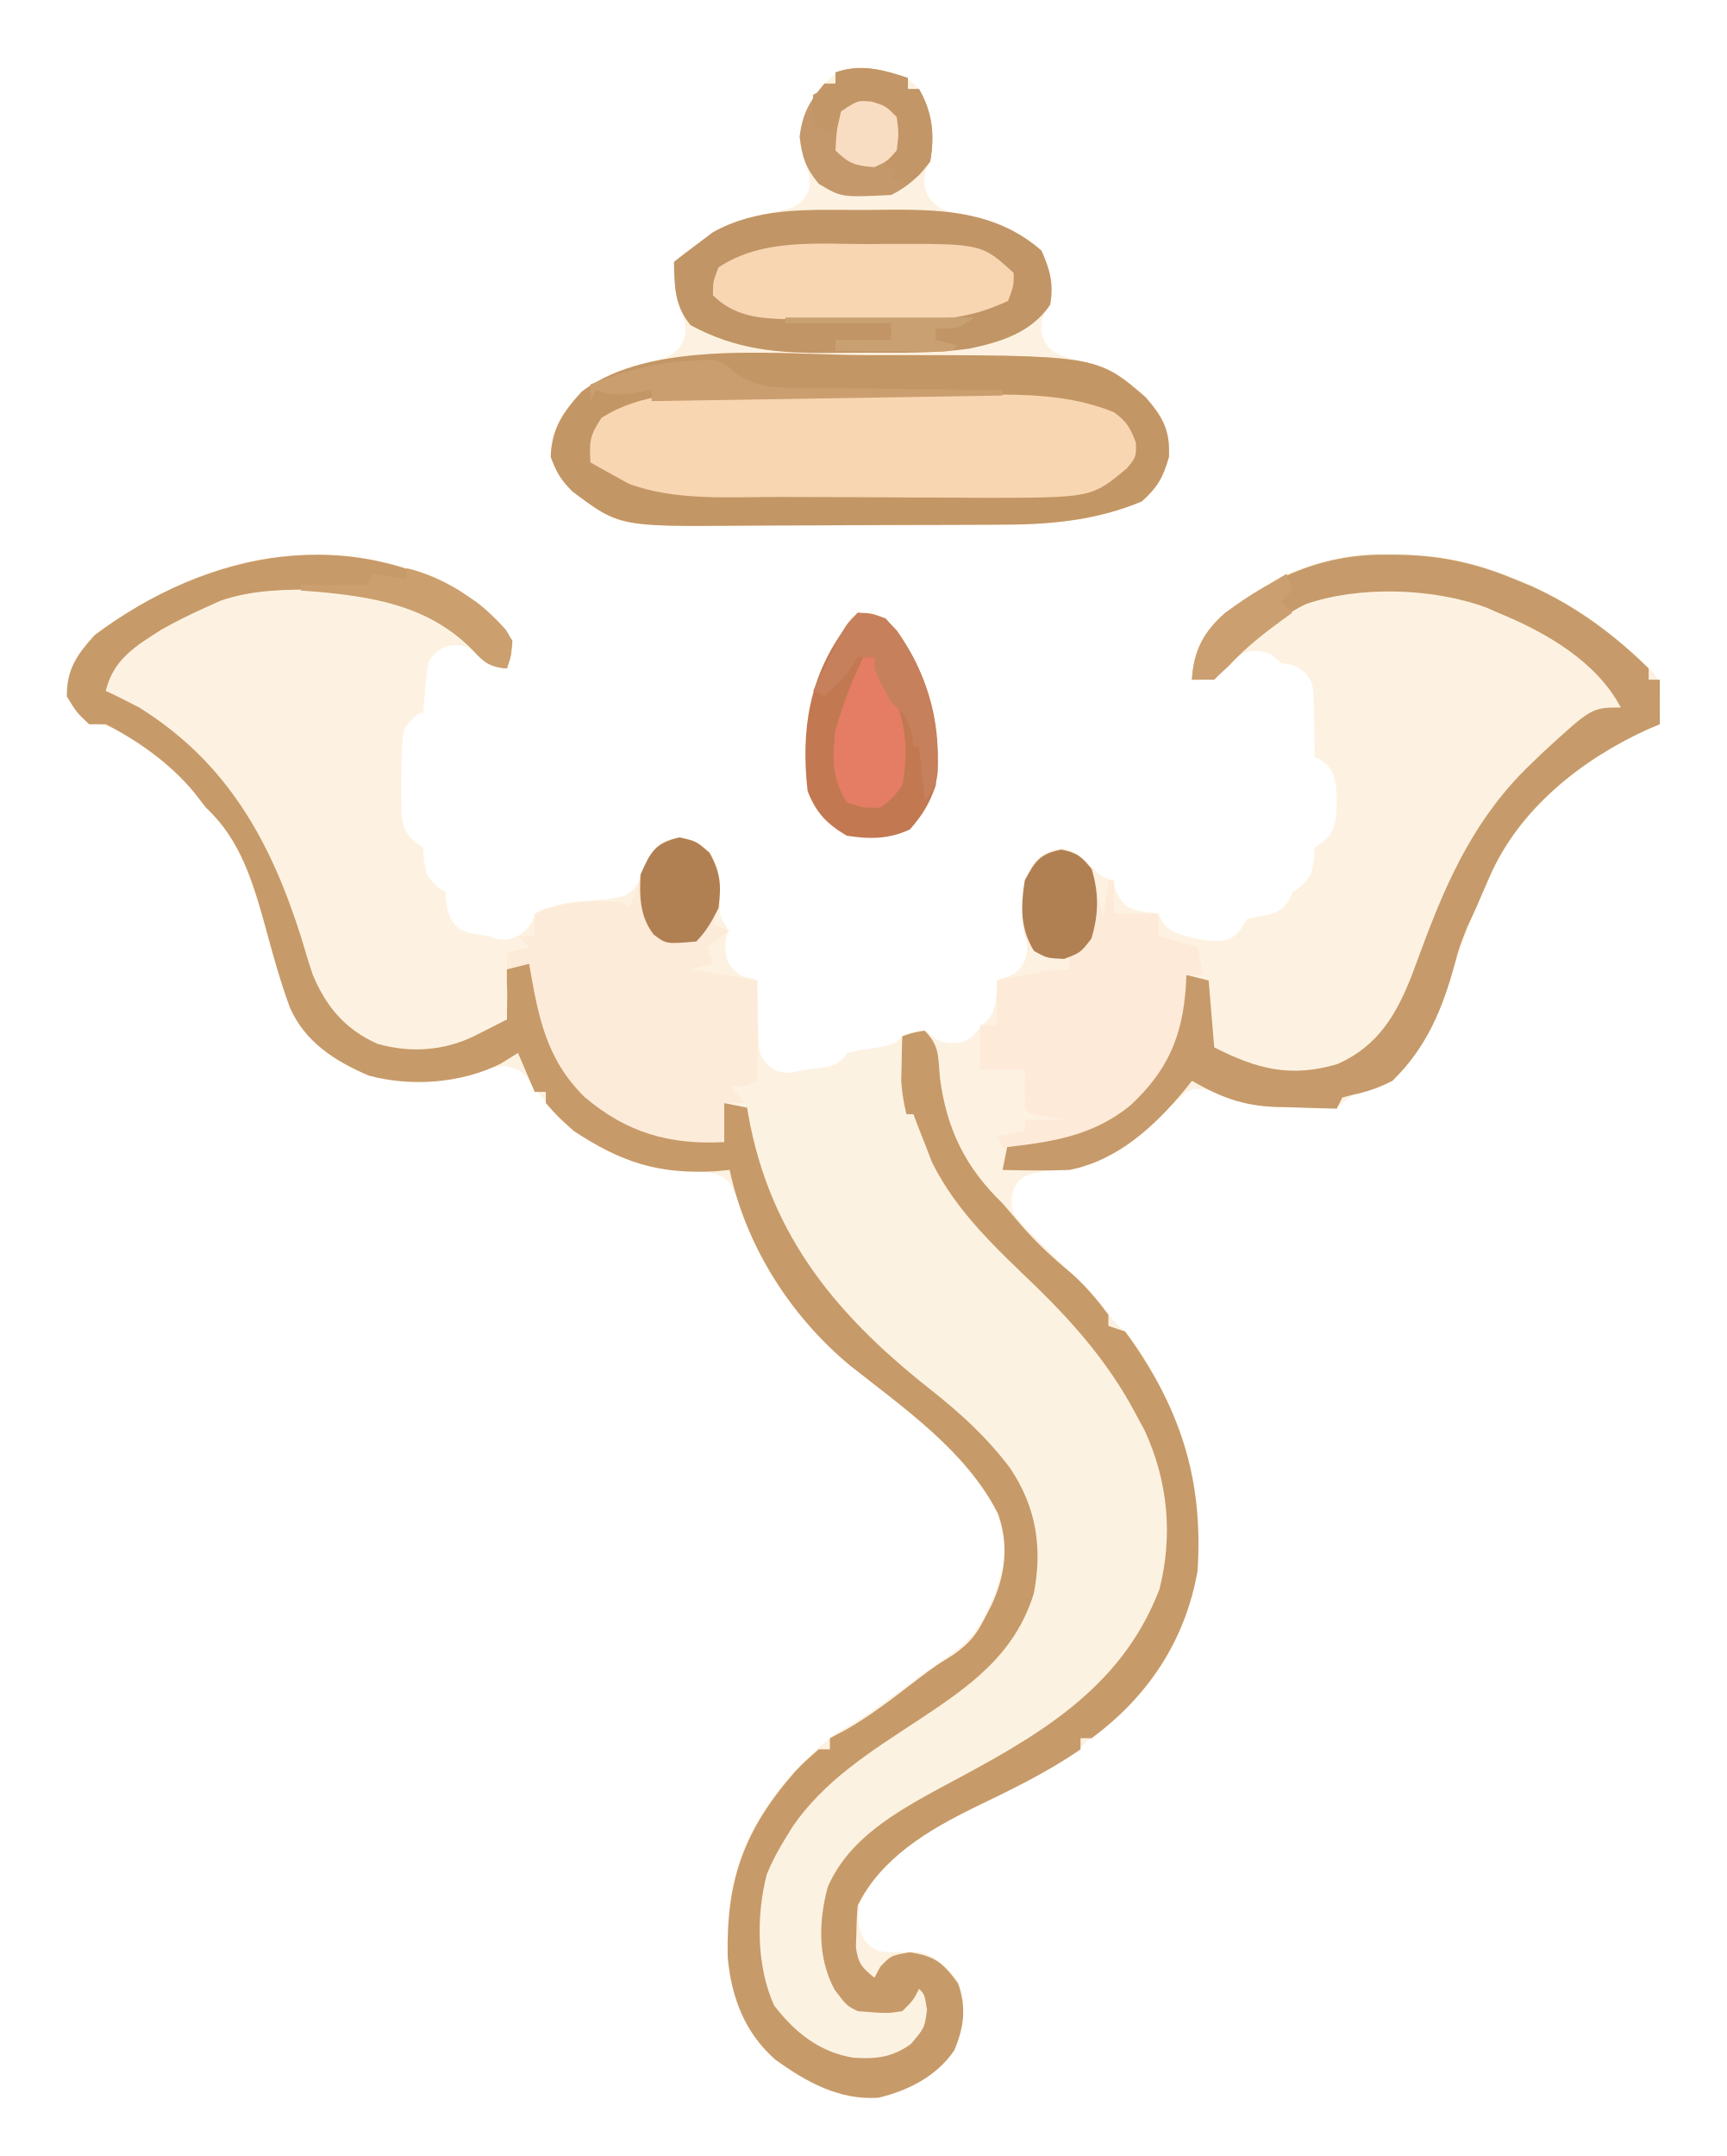
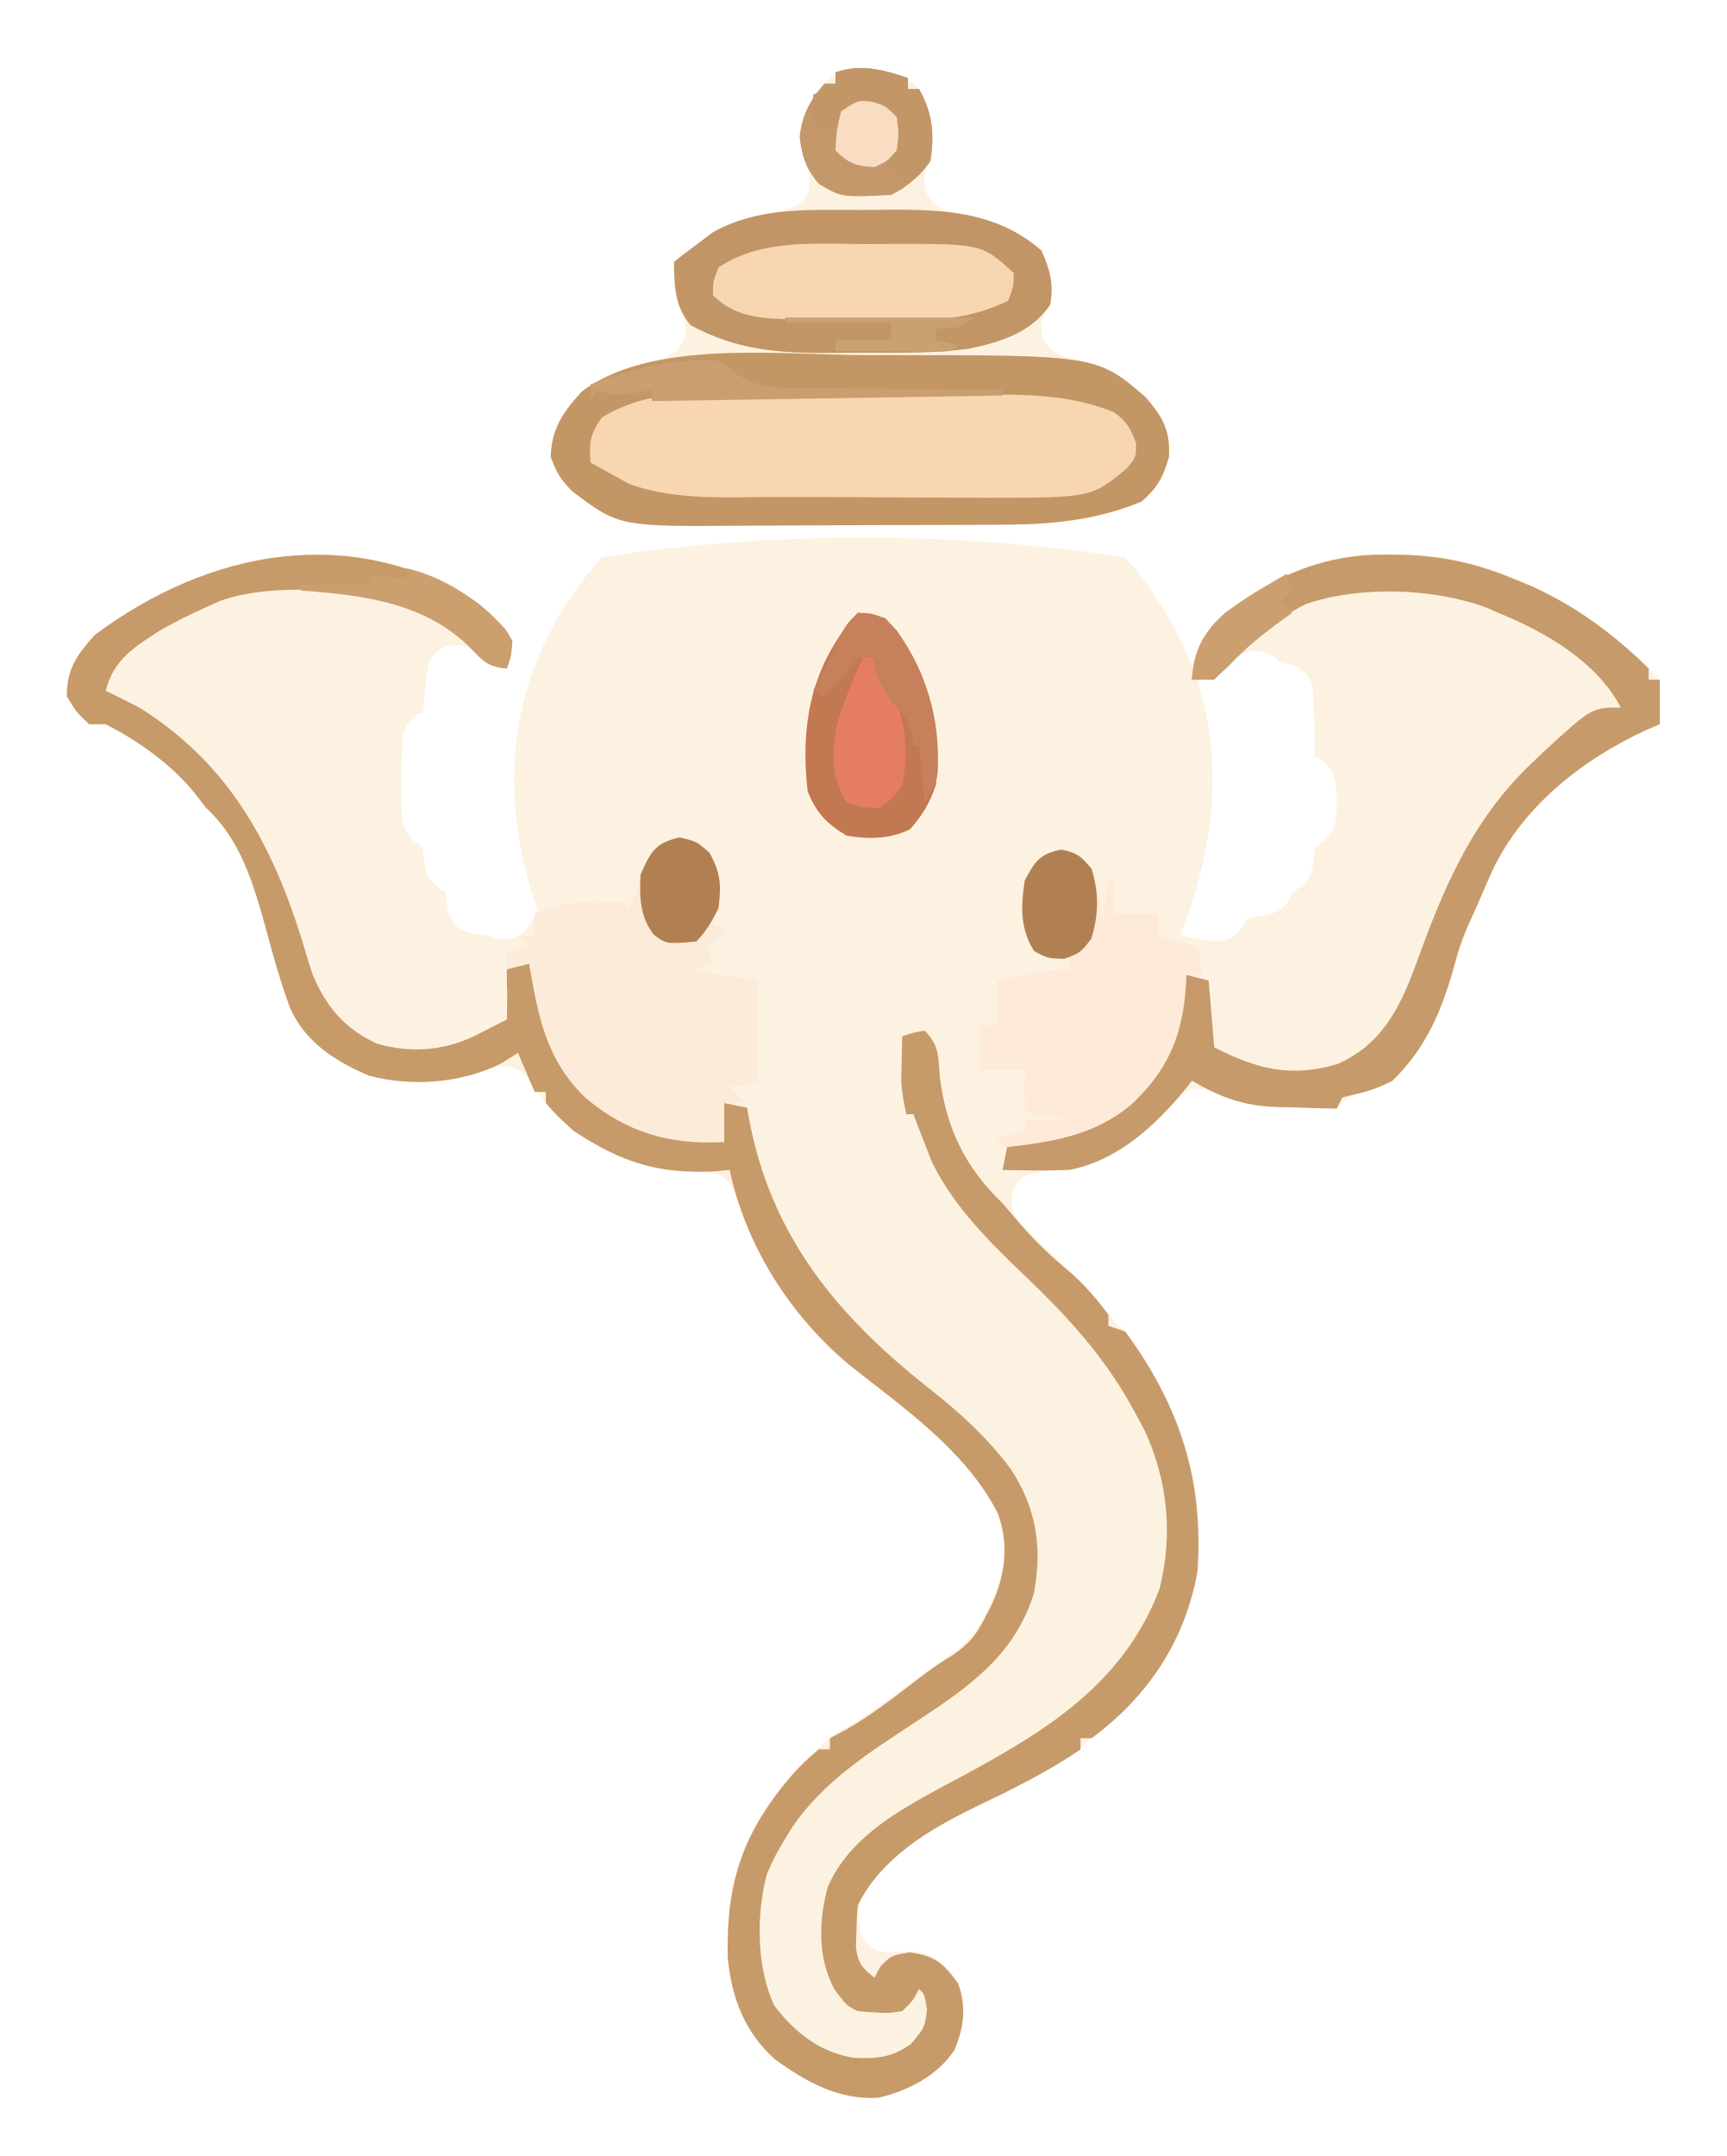
<svg xmlns="http://www.w3.org/2000/svg" viewBox="0 0 310 387" width="310" height="387">
+   <path fill="#FDF2E1" d="M108 100 Q 155 93 202 100 Q 228 130 211 170 Q 192 203 155 208 Q 118 203 99 170 Q 82 130 108 100 Z" />
  <svg width="310" height="387" viewBox="0 0 930 1162" preserveAspectRatio="none">
    <g transform="translate(0,1161) scale(0.1,-0.1)" fill="#fdf2e1" stroke="none">
      <path d="M4561 11239 c-43 -8 -73 -30 -148 -109 -13 -14 -40 -58 -60 -98 -50 -103 -55 -178 -18 -287 31 -93 34 -144 8 -188 -29 -48 -73 -72 -160 -87 -106 -18 -233 -55 -296 -86 -29 -15 -98 -61 -155 -103 -103 -76 -103 -76 -98 -172 3 -74 10 -111 32 -164 15 -39 27 -87 26 -111 -1 -75 -47 -134 -121 -154 -188 -49 -238 -66 -319 -106 -100 -49 -148 -91 -213 -188 -128 -190 -84 -345 142 -495 130 -88 183 -102 410 -110 102 -3 610 -3 1130 0 1082 6 1064 5 1332 91 89 29 103 36 144 82 158 175 127 394 -81 567 -93 78 -189 124 -303 147 -98 20 -145 42 -175 83 -40 53 -40 134 -1 188 39 52 36 160 -6 271 -17 44 -32 63 -74 94 -107 78 -238 131 -387 156 -82 13 -103 22 -138 54 -57 51 -70 132 -32 206 20 39 22 55 18 159 -8 236 -85 325 -308 360 -74 12 -88 12 -149 0z" />
      <path d="M7318 8620 c-154 -18 -317 -66 -443 -132 -117 -61 -275 -170 -329 -229 -75 -80 -125 -193 -126 -281 0 -28 1 -28 63 -28 63 0 63 0 122 61 33 33 73 67 89 76 55 29 149 13 186 -31 7 -9 30 -19 52 -22 50 -9 97 -40 122 -84 19 -31 21 -55 25 -225 3 -190 3 -190 34 -210 65 -43 87 -98 87 -225 0 -127 -22 -182 -87 -225 -27 -18 -31 -27 -36 -82 -4 -34 -13 -76 -21 -92 -14 -25 -61 -73 -83 -83 -4 -1 -17 -21 -28 -43 -28 -55 -71 -80 -157 -93 -40 -6 -74 -15 -75 -19 -9 -26 -46 -74 -67 -88 -49 -32 -93 -35 -203 -13 -117 24 -158 46 -187 100 -18 33 -24 36 -78 42 -63 6 -103 23 -129 52 -24 27 -49 80 -49 102 0 14 -9 21 -32 26 -21 4 -51 26 -85 61 -87 90 -137 113 -207 94 -64 -17 -105 -55 -139 -127 -29 -62 -31 -73 -31 -186 0 -80 5 -129 13 -145 8 -13 13 -46 13 -72 0 -79 -50 -143 -123 -158 -34 -7 -34 -7 -41 -83 -8 -85 -22 -120 -64 -160 -16 -14 -37 -38 -47 -52 -25 -37 -73 -58 -127 -58 -52 0 -81 12 -122 50 -27 24 -30 25 -82 13 -29 -6 -62 -21 -72 -32 -32 -35 -66 -47 -178 -63 -94 -13 -110 -18 -127 -41 -31 -38 -70 -55 -157 -64 -42 -5 -93 -13 -112 -18 -68 -18 -137 13 -175 78 -18 30 -20 56 -23 227 -4 192 -4 192 -30 198 -15 3 -35 8 -44 10 -28 8 -67 44 -85 77 -18 35 -21 124 -6 152 8 14 5 26 -13 53 -13 19 -24 44 -25 56 0 12 -1 68 -3 126 -3 136 -29 200 -100 247 -80 54 -158 52 -232 -3 -31 -23 -89 -125 -98 -175 -7 -34 -41 -76 -78 -95 -18 -9 -78 -19 -156 -25 -144 -10 -160 -13 -255 -40 -61 -18 -69 -23 -83 -57 -38 -93 -133 -138 -222 -104 -15 6 -53 13 -84 17 -102 11 -153 65 -164 173 -4 34 -10 62 -15 62 -15 0 -70 53 -85 81 -8 16 -17 58 -21 92 -5 55 -9 64 -36 82 -46 29 -75 79 -82 139 -4 29 -5 142 -3 252 3 164 6 205 20 230 17 31 66 78 88 86 7 2 15 53 20 125 5 71 14 132 23 149 29 56 78 86 142 86 51 0 76 -12 132 -63 42 -38 110 -66 136 -56 15 6 37 78 37 125 0 84 -228 281 -420 363 -89 38 -304 93 -427 109 -133 18 -419 8 -546 -20 -156 -33 -330 -95 -483 -170 -154 -76 -353 -203 -397 -253 -77 -88 -127 -196 -127 -275 0 -39 41 -110 87 -153 20 -19 44 -28 83 -33 123 -16 378 -197 515 -367 33 -41 84 -102 115 -135 115 -128 174 -261 275 -614 93 -326 127 -422 171 -489 102 -154 301 -277 492 -306 162 -25 304 -15 454 31 135 41 151 44 192 34 51 -11 86 -38 113 -85 33 -60 209 -242 272 -282 95 -61 271 -140 363 -163 49 -12 148 -25 223 -30 193 -12 214 -27 274 -202 91 -260 233 -489 435 -697 57 -58 189 -173 301 -261 301 -238 431 -360 545 -515 166 -225 181 -422 50 -691 -59 -122 -114 -185 -223 -257 -46 -30 -139 -97 -208 -149 -143 -109 -284 -205 -349 -238 -54 -27 -192 -149 -279 -246 -122 -136 -224 -305 -274 -454 -51 -148 -62 -230 -62 -435 1 -178 3 -195 29 -280 15 -49 43 -120 63 -157 107 -204 387 -384 629 -405 58 -5 86 -1 145 17 148 44 289 141 344 234 54 92 69 259 31 349 -23 56 -100 132 -159 157 -38 17 -68 22 -112 21 -121 -5 -156 -2 -188 16 -65 38 -96 122 -81 219 15 103 169 277 348 395 50 33 208 119 351 191 306 155 453 240 515 299 25 24 72 64 104 89 81 62 221 212 282 300 93 136 166 297 207 459 18 73 21 113 20 261 -2 215 -24 357 -88 548 -72 216 -253 538 -328 587 -18 11 -49 47 -71 80 -37 57 -85 107 -365 379 -67 65 -129 132 -137 148 -19 36 -20 107 -4 140 37 70 72 86 228 102 223 24 358 94 567 297 66 64 131 122 143 128 38 20 102 15 162 -13 117 -53 262 -75 509 -76 134 0 134 0 172 34 21 19 57 40 81 46 108 27 179 63 225 114 116 129 196 280 263 497 73 238 204 555 285 690 95 159 240 314 410 441 103 77 272 175 369 216 66 27 66 27 66 145 0 118 0 118 -42 169 -63 73 -237 219 -363 303 -231 154 -508 267 -755 309 -117 19 -359 28 -462 16z" />
      <path d="M4593 8288 c-34 -39 -99 -140 -137 -216 -91 -180 -119 -318 -114 -557 3 -167 4 -171 33 -224 37 -67 112 -143 169 -171 53 -25 204 -28 287 -5 68 20 125 79 177 185 37 75 37 75 36 250 -1 156 -4 186 -27 275 -33 123 -128 319 -192 395 -52 61 -105 89 -171 89 -30 1 -46 -5 -61 -21z" />
    </g>
  </svg>
  <path d="M0 0 C0.827 0.008 1.654 0.015 2.506 0.023 C9.754 0.216 16.047 1.623 22.75 4.438 C23.753 4.85 24.756 5.263 25.789 5.688 C33.756 9.311 40.526 14.301 46.75 20.438 C46.75 21.097 46.75 21.757 46.75 22.438 C47.41 22.438 48.07 22.438 48.75 22.438 C48.75 25.078 48.75 27.718 48.75 30.438 C48.023 30.743 47.296 31.049 46.547 31.363 C34.707 36.752 23.48 45.62 18.188 57.812 C17.765 58.782 17.342 59.751 16.906 60.75 C16.525 61.637 16.143 62.524 15.75 63.438 C15.234 64.551 14.719 65.665 14.188 66.812 C12.75 70.438 12.75 70.438 11.961 73.367 C9.753 81.527 6.892 88.435 0.75 94.438 C-1.681 95.687 -3.796 96.419 -6.465 96.973 C-6.759 97.049 -6.759 97.049 -8.25 97.438 C-8.58 98.097 -8.91 98.757 -9.25 99.438 C-12.085 99.377 -14.916 99.29 -17.75 99.188 C-18.541 99.173 -19.333 99.159 -20.148 99.145 C-26.127 98.9 -30.059 97.414 -35.25 94.438 C-35.651 94.945 -36.052 95.453 -36.465 95.977 C-41.92 102.582 -48.59 108.739 -57.25 110.438 C-61.256 110.582 -65.243 110.554 -69.25 110.438 C-69.415 109.447 -69.415 109.447 -70.25 104.438 C-69.425 104.273 -69.425 104.273 -65.25 103.438 C-65.25 102.778 -65.25 102.118 -65.25 101.438 C-62.61 101.438 -59.97 101.438 -57.25 101.438 C-58.384 101.293 -59.519 101.149 -60.688 101 C-64.25 100.438 -64.25 100.438 -65.25 99.438 C-65.291 97.105 -65.292 94.77 -65.25 92.438 C-67.89 92.438 -70.53 92.438 -73.25 92.438 C-73.25 89.798 -73.25 87.157 -73.25 84.438 C-72.26 84.438 -71.27 84.438 -70.25 84.438 C-70.25 81.798 -70.25 79.157 -70.25 76.438 C-68.604 76.103 -66.959 75.77 -65.312 75.438 C-64.396 75.252 -63.479 75.066 -62.535 74.875 C-60.521 74.489 -59.273 74.438 -57.25 74.438 C-57.25 73.778 -57.25 73.118 -57.25 72.438 C-58.199 72.334 -59.148 72.231 -60.125 72.125 C-63.25 71.438 -63.25 71.438 -65.25 68.438 C-65.953 63.613 -65.894 59.631 -63.562 55.312 C-61.25 53.438 -61.25 53.438 -58.688 52.938 C-55.796 53.531 -55.08 54.17 -53.25 56.438 C-52.52 58.699 -52.52 58.699 -52.062 61.125 C-51.904 61.933 -51.745 62.741 -51.582 63.574 C-51.472 64.189 -51.363 64.804 -51.25 65.438 C-50.92 63.127 -50.59 60.817 -50.25 58.438 C-49.92 58.438 -49.59 58.438 -49.25 58.438 C-49.25 60.417 -49.25 62.398 -49.25 64.438 C-46.61 64.438 -43.97 64.438 -41.25 64.438 C-41.25 65.757 -41.25 67.077 -41.25 68.438 C-40.948 68.462 -40.948 68.462 -39.422 68.586 C-38.623 68.661 -37.823 68.735 -37 68.812 C-36.211 68.882 -35.422 68.952 -34.609 69.023 C-32.164 69.453 -30.402 70.224 -28.25 71.438 C-28.58 72.097 -28.91 72.757 -29.25 73.438 C-29.004 75.322 -28.681 77.198 -28.312 79.062 C-28.118 80.065 -27.923 81.068 -27.723 82.102 C-27.567 82.872 -27.411 83.643 -27.25 84.438 C-27.273 83.317 -27.296 82.197 -27.32 81.043 C-27.339 79.57 -27.357 78.098 -27.375 76.625 C-27.392 75.887 -27.409 75.149 -27.426 74.389 C-27.461 70.525 -27.444 68.728 -25.25 65.438 C-23.305 65.145 -23.305 65.145 -21.125 65.25 C-19.846 65.312 -18.567 65.374 -17.25 65.438 C-17.25 63.787 -17.25 62.137 -17.25 60.438 C-15.93 60.438 -14.61 60.438 -13.25 60.438 C-13.25 57.798 -13.25 55.157 -13.25 52.438 C-11.93 52.438 -10.61 52.438 -9.25 52.438 C-9.25 47.157 -9.25 41.877 -9.25 36.438 C-10.57 36.438 -11.89 36.438 -13.25 36.438 C-13.25 31.157 -13.25 25.877 -13.25 20.438 C-15.23 20.108 -17.21 19.778 -19.25 19.438 C-21.125 17.875 -21.125 17.875 -22.25 16.438 C-20.93 16.438 -19.61 16.438 -18.25 16.438 C-17.92 14.457 -17.59 12.477 -17.25 10.438 C-21.288 13.327 -25.113 16.165 -28.5 19.812 C-31.25 22.438 -31.25 22.438 -35.25 22.438 C-34.872 17.142 -33.158 13.915 -29.25 10.438 C-20.087 3.631 -11.459 -0.149 0 0 Z " fill="#FDF2E1" transform="translate(249.25,99.5625)" />
  <path d="M0 0 C2.656 2.079 4.551 4.126 6.445 6.914 C6.195 9.727 6.195 9.727 5.445 11.914 C2.469 11.583 1.501 10.975 -0.555 8.727 C-5.521 3.387 -14.234 -0.695 -21.534 -1.231 C-23.791 -1.256 -26.048 -1.272 -28.305 -1.273 C-29.078 -1.286 -29.852 -1.298 -30.648 -1.311 C-42.825 -1.341 -54.111 3.27 -63.555 10.914 C-65.617 13.789 -65.617 13.789 -66.555 15.914 C-66.116 16.042 -66.116 16.042 -63.895 16.688 C-49.544 21.958 -40.584 35.177 -34.367 48.449 C-32.431 53.101 -30.972 57.831 -29.555 62.664 C-27.612 69.023 -25.866 73.82 -19.93 77.289 C-14.348 79.754 -8.757 80.045 -2.988 78.008 C-1.43 77.307 0.113 76.571 1.633 75.789 C3.445 74.914 3.445 74.914 5.445 74.914 C5.445 71.944 5.445 68.974 5.445 65.914 C6.765 65.254 8.085 64.594 9.445 63.914 C9.713 64.863 9.982 65.812 10.258 66.789 C10.443 67.426 10.629 68.063 10.82 68.719 C11.259 70.26 11.674 71.807 12.07 73.359 C14.221 81.353 17.41 87.213 24.43 91.852 C30.664 95.138 37.502 96.271 44.445 96.914 C44.445 94.604 44.445 92.294 44.445 89.914 C46.095 90.244 47.745 90.574 49.445 90.914 C49.561 91.434 49.561 91.434 50.145 94.062 C55.581 117.688 69.886 132.488 89.012 146.84 C91.675 149.11 93.582 151.457 95.633 154.289 C96.307 155.204 96.981 156.12 97.676 157.062 C101.447 163.14 102.252 168.914 101.445 175.914 C98.578 187.765 90.466 194.637 80.539 200.941 C75.674 204.043 71.055 207.449 66.445 210.914 C65.775 211.392 65.105 211.871 64.414 212.363 C58.361 216.996 54.831 223.758 52.445 230.914 C51.394 246.83 51.394 246.83 55.445 252.914 C58.959 256.694 62.242 259.548 67.531 260.152 C71.528 260.282 73.911 260.198 77.508 258.289 C79.445 255.914 79.445 255.914 79.758 252.664 C79.706 252.21 79.706 252.21 79.445 249.914 C79.115 250.574 78.785 251.234 78.445 251.914 C76.445 253.914 76.445 253.914 72.57 254.477 C69.136 254.306 68.443 253.912 65.57 251.664 C60.88 245.595 60.696 240.464 61.445 232.914 C63.531 224.739 70.639 219.265 77.532 215.007 C80.938 213.116 84.367 211.281 87.82 209.477 C100.024 203.096 111.807 196.445 118.445 183.914 C118.857 183.168 119.268 182.421 119.691 181.652 C123.911 172.819 123.964 162.457 120.883 153.227 C120.115 151.436 119.301 149.664 118.445 147.914 C118.226 147.449 118.226 147.449 117.113 145.098 C111.518 134.459 102.849 125.918 94.117 117.785 C85.209 109.429 77.08 98.637 76.25 85.922 C76.273 84.971 76.296 84.019 76.32 83.039 C76.338 82.072 76.356 81.105 76.375 80.109 C76.398 79.385 76.421 78.66 76.445 77.914 C78.32 77.289 78.32 77.289 80.445 76.914 C83.173 79.642 82.845 81.542 83.195 85.352 C84.389 94.566 87.766 101.481 94.445 107.914 C95.56 109.197 96.664 110.489 97.758 111.789 C100.557 115.025 103.51 117.75 106.801 120.469 C109.372 122.729 111.391 125.176 113.445 127.914 C113.445 128.574 113.445 129.234 113.445 129.914 C114.435 130.244 115.425 130.574 116.445 130.914 C126.225 144.228 130.564 157.383 129.445 173.914 C127.247 186.406 120.594 196.404 110.445 203.914 C109.785 203.914 109.125 203.914 108.445 203.914 C108.445 204.574 108.445 205.234 108.445 205.914 C102.453 210.073 95.814 213.254 89.258 216.414 C81.016 220.476 72.7 225.404 68.445 233.914 C68.299 235.555 68.224 237.204 68.195 238.852 C68.17 239.727 68.144 240.602 68.117 241.504 C68.502 244.333 69.252 245.165 71.445 246.914 C71.796 246.254 72.147 245.594 72.508 244.914 C74.445 242.914 74.445 242.914 77.82 242.352 C82.373 243.058 83.73 244.24 86.445 247.914 C87.983 252.24 87.528 255.789 85.777 259.945 C82.642 264.58 77.499 267.195 72.141 268.457 C65.097 268.921 59.193 265.618 53.621 261.598 C48.13 256.743 45.786 250.467 45.098 243.285 C44.776 229.446 48.051 220.351 57.164 209.953 C58.758 208.289 58.758 208.289 61.445 205.914 C62.105 205.914 62.765 205.914 63.445 205.914 C63.445 205.254 63.445 204.594 63.445 203.914 C64.353 203.44 65.26 202.965 66.195 202.477 C70.932 199.785 75.166 196.444 79.48 193.133 C82.445 190.914 82.445 190.914 85.641 188.918 C88.505 186.871 89.69 185.451 91.258 182.352 C91.656 181.587 92.054 180.823 92.465 180.035 C94.948 174.663 95.637 169.298 93.645 163.641 C87.87 152.33 76.793 144.732 67.062 137.027 C56.313 128.095 48.374 115.58 45.445 101.914 C44.597 101.995 43.749 102.076 42.875 102.16 C32.639 102.711 26.003 100.564 17.445 94.914 C14.543 92.301 14.543 92.301 12.445 89.914 C12.445 89.254 12.445 88.594 12.445 87.914 C11.785 87.914 11.125 87.914 10.445 87.914 C9.455 85.604 8.465 83.294 7.445 80.914 C6.414 81.553 5.383 82.193 4.32 82.852 C-2.763 86.374 -11.731 87.04 -19.367 84.977 C-25.398 82.387 -30.729 79.019 -33.482 72.829 C-35.239 68.062 -36.592 63.2 -37.897 58.294 C-40.069 50.43 -42.375 42.6 -48.555 36.914 C-49.277 35.986 -49.998 35.058 -50.742 34.102 C-54.926 29.02 -60.722 24.914 -66.555 21.914 C-67.545 21.914 -68.535 21.914 -69.555 21.914 C-71.805 19.789 -71.805 19.789 -73.555 16.914 C-73.555 11.954 -71.782 9.525 -68.555 5.914 C-47.978 -9.455 -22.351 -14.271 0 0 Z " fill="#C79A69" transform="translate(85.55469,108.0859)" />
  <path d="M0 0 C1.149 3.939 1.526 7.936 2 12 C2.66 12 3.32 12 4 12 C4.146 12.387 4.146 12.387 4.883 14.344 C5.293 15.385 5.703 16.427 6.125 17.5 C6.322 18.01 6.322 18.01 7.32 20.594 C11.798 29.674 19.089 36.251 26.279 43.201 C33.212 49.993 39.255 57.023 43.812 65.625 C44.094 66.147 44.094 66.147 45.52 68.789 C49.684 77.821 50.632 87.61 48.16 97.289 C41.124 115.626 25.552 124.01 9.053 132.799 C1.007 137.179 -7.552 141.923 -11.375 150.695 C-13.041 156.837 -13.232 163.51 -10.125 169.188 C-8 172 -8 172 -6 173 C-0.681 173.422 -0.681 173.422 2 173 C4 171 4 171 5 169 C6 170 6 170 6.438 172.75 C6 176 6 176 3.562 178.875 C0.197 181.341 -2.735 181.612 -6.832 181.352 C-12.885 180.37 -17.352 176.758 -21 172 C-24.209 164.999 -24.244 155.749 -22.312 148.375 C-21.367 146.105 -20.297 144.088 -19 142 C-18.588 141.326 -18.175 140.652 -17.75 139.957 C-12.088 131.642 -3.647 126.369 4.625 120.938 C13.894 114.83 22.156 109.148 25.613 98.027 C27.193 89.745 26.044 82.589 21.406 75.598 C17.153 69.942 12.34 65.575 6.797 61.211 C-10.689 47.388 -22.601 32.516 -26 10 C-25.34 10 -24.68 10 -24 10 C-24 10.66 -24 11.32 -24 12 C-21.36 12 -18.72 12 -16 12 C-16 9.36 -16 6.72 -16 4 C-13.36 4 -10.72 4 -8 4 C-8 3.01 -8 2.02 -8 1 C-5.36 0.67 -2.72 0.34 0 0 Z " fill="#FCF2E1" transform="translate(160,188)" />
  <path d="M0 0 C0.873 -0.002 1.747 -0.003 2.646 -0.005 C41.263 -0.009 41.263 -0.009 50.062 7.562 C53.174 11.178 54.45 13.446 54.25 18.25 C53.166 21.966 52.269 23.638 49.375 26.25 C41.781 29.439 33.724 30.363 25.544 30.411 C24.226 30.421 22.907 30.43 21.548 30.44 C20.123 30.445 18.698 30.449 17.273 30.453 C16.546 30.456 15.818 30.459 15.069 30.462 C11.215 30.477 7.362 30.486 3.508 30.49 C-0.435 30.496 -4.378 30.52 -8.322 30.548 C-11.386 30.567 -14.451 30.572 -17.516 30.574 C-18.968 30.577 -20.419 30.584 -21.871 30.598 C-44.435 30.789 -44.435 30.789 -52.875 24.438 C-54.972 22.325 -55.676 21.113 -56.75 18.25 C-56.537 13.136 -54.573 10.295 -51.188 6.562 C-38.608 -3.003 -15.112 0.015 0 0 Z " fill="#F8D6B1" transform="translate(155.625,63.75)" />
  <path d="M0 0 C0.773 -0.012 1.546 -0.024 2.342 -0.037 C7.301 -0.05 11.36 0.603 16.062 2.188 C15.733 2.847 15.403 3.507 15.062 4.188 C15.888 4.517 15.888 4.517 20.062 6.188 C19.733 11.468 19.403 16.748 19.062 22.188 C17.743 22.188 16.422 22.188 15.062 22.188 C15.062 30.108 15.062 38.028 15.062 46.188 C16.382 46.188 17.703 46.188 19.062 46.188 C19.062 48.827 19.062 51.468 19.062 54.188 C20.382 54.188 21.703 54.188 23.062 54.188 C23.062 56.827 23.062 59.468 23.062 62.188 C25.703 62.188 28.343 62.188 31.062 62.188 C32.992 66.047 34.187 68.449 34.125 72.812 C34.116 73.63 34.107 74.447 34.098 75.289 C34.086 75.916 34.074 76.542 34.062 77.188 C32.793 77.836 31.522 78.481 30.25 79.125 C29.542 79.485 28.835 79.844 28.105 80.215 C22.607 82.832 16.672 83.224 10.805 81.539 C5.09 78.997 1.63 74.939 -0.785 69.157 C-1.514 66.993 -2.173 64.818 -2.812 62.625 C-8.287 45.225 -16.106 31.065 -31.938 21.188 C-33.924 20.162 -35.921 19.154 -37.938 18.188 C-36.609 12.542 -32.572 10.144 -27.938 7.188 C-25.325 5.716 -22.674 4.411 -19.938 3.188 C-19.071 2.796 -18.205 2.404 -17.312 2 C-11.64 0.059 -5.926 0.005 0 0 Z " fill="#FDF2E1" transform="translate(56.9375,105.8125)" />
  <path d="M0 0 C0.827 0.008 1.654 0.015 2.506 0.023 C9.754 0.216 16.047 1.623 22.75 4.438 C23.753 4.85 24.756 5.263 25.789 5.688 C33.756 9.311 40.526 14.301 46.75 20.438 C46.75 21.097 46.75 21.757 46.75 22.438 C47.41 22.438 48.07 22.438 48.75 22.438 C48.75 25.078 48.75 27.718 48.75 30.438 C48.023 30.743 47.296 31.049 46.547 31.363 C34.707 36.752 23.48 45.62 18.188 57.812 C17.765 58.782 17.342 59.751 16.906 60.75 C16.525 61.637 16.143 62.524 15.75 63.438 C15.234 64.551 14.719 65.665 14.188 66.812 C12.75 70.438 12.75 70.438 11.961 73.367 C9.753 81.527 6.892 88.435 0.75 94.438 C-1.681 95.687 -3.796 96.419 -6.465 96.973 C-7.054 97.126 -7.643 97.279 -8.25 97.438 C-8.58 98.097 -8.91 98.757 -9.25 99.438 C-12.085 99.377 -14.916 99.29 -17.75 99.188 C-18.541 99.173 -19.333 99.159 -20.148 99.145 C-26.127 98.9 -30.059 97.414 -35.25 94.438 C-35.651 94.945 -36.052 95.453 -36.465 95.977 C-41.92 102.582 -48.59 108.739 -57.25 110.438 C-61.256 110.582 -65.243 110.554 -69.25 110.438 C-68.92 108.787 -68.59 107.137 -68.25 105.438 C-67.488 105.351 -66.726 105.265 -65.941 105.176 C-55.709 103.783 -48.331 100.807 -41.688 92.688 C-38.349 87.463 -37.422 81.435 -36.25 75.438 C-34.93 75.767 -33.61 76.097 -32.25 76.438 C-32.085 78.417 -32.085 78.417 -31.25 88.438 C-23.557 92.345 -17.551 93.921 -9.125 91.438 C-1.802 88.204 1.527 82.459 4.322 75.254 C4.904 73.696 5.483 72.136 6.059 70.576 C10.717 57.965 15.858 46.827 25.75 37.438 C26.455 36.759 27.16 36.081 27.887 35.383 C36.541 27.438 36.541 27.438 41.75 27.438 C37.43 19.185 28.22 13.889 19.75 10.438 C19.075 10.14 18.399 9.842 17.703 9.535 C8.177 5.971 -5.15 5.537 -14.812 8.875 C-21.272 12.02 -26.23 17.417 -31.25 22.438 C-32.57 22.438 -33.89 22.438 -35.25 22.438 C-34.872 17.142 -33.158 13.915 -29.25 10.438 C-20.087 3.631 -11.459 -0.149 0 0 Z " fill="#C69A6A" transform="translate(249.25,99.5625)" />
  <path d="M0 0 C3.125 0.438 3.125 0.438 5.5 2.5 C7.493 6.103 7.501 8.374 7.125 12.438 C6.795 13.428 6.465 14.417 6.125 15.438 C7.115 15.768 8.105 16.097 9.125 16.438 C7.805 17.428 6.485 18.417 5.125 19.438 C5.29 19.933 5.29 19.933 6.125 22.438 C4.805 22.767 3.485 23.097 2.125 23.438 C4.105 23.767 4.105 23.767 14.125 25.438 C14.125 31.377 14.125 37.317 14.125 43.438 C12.125 44.438 12.125 44.438 9.125 44.438 C10.115 45.428 11.105 46.417 12.125 47.438 C10.805 47.438 9.485 47.438 8.125 47.438 C8.125 49.748 8.125 52.058 8.125 54.438 C-1.631 54.98 -9.382 52.76 -16.902 46.367 C-23.861 39.56 -25.25 31.847 -26.875 22.438 C-28.195 22.767 -29.515 23.097 -30.875 23.438 C-30.875 22.447 -30.875 21.458 -30.875 20.438 C-29.555 20.108 -28.235 19.778 -26.875 19.438 C-27.535 18.778 -28.195 18.118 -28.875 17.438 C-27.885 17.438 -26.895 17.438 -25.875 17.438 C-25.875 16.118 -25.875 14.798 -25.875 13.438 C-20.575 11.206 -15.544 10.978 -9.875 11.438 C-9.545 11.768 -9.215 12.097 -8.875 12.438 C-8.609 11.739 -8.344 11.04 -8.07 10.32 C-7.717 9.41 -7.364 8.5 -7 7.562 C-6.652 6.658 -6.304 5.753 -5.945 4.82 C-4.446 1.483 -3.668 0.558 0 0 Z " fill="#FDEBD9" transform="translate(121.875,150.5625)" />
  <path d="M0 0 C2.14 0.003 4.278 -0.02 6.417 -0.046 C16.257 -0.091 25.446 0.557 33.144 7.316 C34.696 10.874 35.331 13.163 34.706 17.003 C31.303 22.039 25.829 23.707 20.103 24.912 C14.104 25.73 8.049 25.648 2.005 25.631 C-0.351 25.628 -2.707 25.652 -5.063 25.677 C-14.214 25.715 -21.635 25.144 -29.856 20.691 C-32.785 17.213 -32.752 13.749 -32.856 9.316 C-31.392 8.172 -29.909 7.052 -28.419 5.941 C-27.595 5.314 -26.772 4.688 -25.923 4.042 C-17.913 -0.468 -8.969 -0.028 0 0 Z " fill="#C19566" transform="translate(153.8564,37.68433)" />
  <path d="M0 0 C0.873 -0.002 1.747 -0.003 2.646 -0.005 C41.263 -0.009 41.263 -0.009 50.062 7.562 C53.174 11.178 54.45 13.446 54.25 18.25 C53.166 21.966 52.269 23.638 49.375 26.25 C41.781 29.439 33.724 30.363 25.544 30.411 C24.226 30.421 22.907 30.43 21.548 30.44 C20.123 30.445 18.698 30.449 17.273 30.453 C16.546 30.456 15.818 30.459 15.069 30.462 C11.215 30.477 7.362 30.486 3.508 30.49 C-0.435 30.496 -4.378 30.52 -8.322 30.548 C-11.386 30.567 -14.451 30.572 -17.516 30.574 C-18.968 30.577 -20.419 30.584 -21.871 30.598 C-44.435 30.789 -44.435 30.789 -52.875 24.438 C-54.972 22.325 -55.676 21.113 -56.75 18.25 C-56.537 13.136 -54.573 10.295 -51.188 6.562 C-38.608 -3.003 -15.112 0.015 0 0 Z M-47.625 11.25 C-49.777 14.478 -49.826 15.534 -49.625 19.25 C-48.179 20.084 -46.717 20.891 -45.25 21.688 C-44.438 22.14 -43.626 22.592 -42.789 23.059 C-34.312 26.251 -24.433 25.423 -15.508 25.453 C-14.848 25.456 -14.188 25.459 -13.508 25.462 C-10.019 25.477 -6.53 25.486 -3.041 25.49 C0.525 25.496 4.091 25.52 7.656 25.548 C10.434 25.567 13.212 25.572 15.991 25.574 C17.933 25.578 19.876 25.597 21.819 25.616 C40.39 25.569 40.39 25.569 46.713 20.302 C48.375 18.25 48.375 18.25 48.312 15.688 C47.288 13.023 46.676 11.917 44.375 10.25 C37.92 7.609 31.319 7.131 24.405 7.073 C23.747 7.066 23.089 7.06 22.411 7.053 C20.257 7.034 18.103 7.022 15.949 7.012 C15.207 7.008 14.465 7.004 13.7 6.999 C9.772 6.979 5.844 6.964 1.916 6.955 C-2.115 6.944 -6.146 6.909 -10.177 6.87 C-13.301 6.843 -16.424 6.835 -19.548 6.832 C-21.033 6.827 -22.518 6.815 -24.003 6.797 C-32.315 6.698 -40.354 6.66 -47.625 11.25 Z " fill="#C39665" transform="translate(155.625,63.75)" />
  <path d="M0 0 C2.891 0.593 3.607 1.232 5.438 3.5 C6.168 5.762 6.168 5.762 6.625 8.188 C6.784 8.996 6.942 9.804 7.105 10.637 C7.215 11.252 7.325 11.866 7.438 12.5 C7.767 10.19 8.097 7.88 8.438 5.5 C8.767 5.5 9.097 5.5 9.438 5.5 C9.438 7.48 9.438 9.46 9.438 11.5 C12.077 11.5 14.718 11.5 17.438 11.5 C17.438 12.82 17.438 14.14 17.438 15.5 C19.748 16.16 22.058 16.82 24.438 17.5 C24.602 18.325 24.602 18.325 25.438 22.5 C24.447 22.5 23.458 22.5 22.438 22.5 C22.425 22.815 22.425 22.815 22.359 24.406 C21.755 33.527 19.087 39.713 12.336 45.965 C5.451 51.533 -1.916 52.498 -10.562 53.5 C-10.893 52.84 -11.222 52.18 -11.562 51.5 C-10.738 51.335 -10.738 51.335 -6.562 50.5 C-6.562 49.84 -6.562 49.18 -6.562 48.5 C-3.923 48.5 -1.282 48.5 1.438 48.5 C0.303 48.356 -0.831 48.211 -2 48.062 C-5.562 47.5 -5.562 47.5 -6.562 46.5 C-6.603 44.167 -6.605 41.833 -6.562 39.5 C-9.202 39.5 -11.843 39.5 -14.562 39.5 C-14.562 36.86 -14.562 34.22 -14.562 31.5 C-13.572 31.5 -12.583 31.5 -11.562 31.5 C-11.562 28.86 -11.562 26.22 -11.562 23.5 C-9.917 23.166 -8.271 22.832 -6.625 22.5 C-5.708 22.314 -4.792 22.129 -3.848 21.938 C-1.833 21.552 -0.585 21.5 1.438 21.5 C1.438 20.84 1.438 20.18 1.438 19.5 C0.489 19.397 -0.46 19.294 -1.438 19.188 C-4.562 18.5 -4.562 18.5 -6.562 15.5 C-7.266 10.676 -7.207 6.693 -4.875 2.375 C-2.562 0.5 -2.562 0.5 0 0 Z " fill="#FEEAD8" transform="translate(190.5625,152.5)" />
  <path d="M0 0 C3.351 0.279 4.684 0.657 7 3.172 C12.842 11.432 15.385 20.974 14 31 C12.824 34.351 11.664 36.234 9.375 38.875 C5.63 40.649 2.061 40.66 -2 40 C-5.6 37.855 -7.488 35.866 -9 32 C-10.258 20.984 -8.699 11.136 -1.828 2.164 C-1.225 1.45 -0.622 0.736 0 0 Z " fill="#C27851" transform="translate(154,110)" />
  <path d="M0 0 C1.237 -0.012 2.474 -0.024 3.748 -0.037 C20.334 -0.064 20.334 -0.064 26.062 5.188 C26.062 7.5 26.062 7.5 25.062 10.188 C19.358 12.853 14.638 13.627 8.398 13.551 C8.001 13.551 8.001 13.551 5.987 13.552 C4.318 13.55 2.649 13.54 0.98 13.524 C-1.563 13.5 -4.105 13.503 -6.648 13.51 C-8.279 13.504 -9.909 13.497 -11.539 13.488 C-12.292 13.489 -13.046 13.49 -13.822 13.491 C-19.196 13.419 -24.009 13.116 -27.938 9.188 C-27.938 6.75 -27.938 6.75 -26.938 4.188 C-19.041 -1.077 -9.094 0.005 0 0 Z " fill="#F8D6B2" transform="translate(155.9375,43.8125)" />
  <path d="M0 0 C0 0.66 0 1.32 0 2 C0.66 2 1.32 2 2 2 C4.422 6.29 4.872 10.156 4 15 C1.818 17.756 0.128 19.436 -3 21 C-11.934 21.439 -11.934 21.439 -16 19 C-18.374 16.135 -18.966 14.265 -19.438 10.562 C-18.923 6.371 -17.677 4.228 -15 1 C-14.34 1 -13.68 1 -13 1 C-13 0.34 -13 -0.32 -13 -1 C-8.434 -2.581 -4.469 -1.49 0 0 Z " fill="#C4986B" transform="translate(163,14)" />
  <path d="M0 0 C0.66 0 1.32 0 2 0 C6.606 7.287 8.697 14.363 7 23 C5.16 25.383 5.16 25.383 3 27 C-0.125 27 -0.125 27 -3 26 C-5.67 21.823 -5.616 17.799 -5 13 C-3.694 8.52 -2.088 4.176 0 0 Z " fill="#E47D64" transform="translate(155,118)" />
  <path d="M0 0 C2.375 0.062 2.375 0.062 5 1 C12.023 8.684 14.604 18.317 14.371 28.539 C14 31 14 31 12 34 C11.835 32.35 11.835 32.35 11 24 C10.67 24 10.34 24 10 24 C9.897 23.237 9.794 22.474 9.688 21.688 C8.918 18.681 8.171 18.088 6 16 C3 10.556 3 10.556 3 8 C2.01 8 1.02 8 0 8 C-0.33 8.495 -0.33 8.495 -2 11 C-3.314 12.353 -4.644 13.689 -6 15 C-6.66 14.67 -7.32 14.34 -8 14 C-7.047 12.039 -6.087 10.081 -5.125 8.125 C-4.591 7.034 -4.058 5.944 -3.508 4.82 C-2 2 -2 2 0 0 Z " fill="#C6805B" transform="translate(154,110)" />
  <path d="M0 0 C3 0.688 3 0.688 5.375 2.75 C7.404 6.418 7.518 8.547 7 12.688 C5.844 15 4.826 16.862 3 18.688 C-2.385 19.156 -2.385 19.156 -4.637 17.441 C-7.118 14.249 -7.215 10.629 -7 6.688 C-5.213 2.613 -4.396 1.007 0 0 Z " fill="#B18052" transform="translate(122,150.3125)" />
  <path d="M0 0 C2.879 0.591 3.616 1.243 5.438 3.5 C6.755 7.879 6.697 11.645 5.375 16 C3.438 18.5 3.438 18.5 0.5 19.625 C-2.562 19.5 -2.562 19.5 -4.938 18.188 C-7.429 14.066 -7.313 10.19 -6.562 5.5 C-4.705 2.06 -3.86 0.753 0 0 Z " fill="#B18052" transform="translate(190.5625,152.5)" />
  <path d="M0 0 C0 0.66 0 1.32 0 2 C0.66 2 1.32 2 2 2 C4.431 6.279 4.763 10.163 4 15 C2 17.562 2 17.562 0 19 C-0.99 18.67 -1.98 18.34 -3 18 C-2.67 17.34 -2.34 16.68 -2 16 C-2.66 16 -3.32 16 -4 16 C-3.67 13.03 -3.34 10.06 -3 7 C-6 5 -6 5 -8.5 5.125 C-11.482 6.169 -12.375 7.348 -14 10 C-14.99 9.34 -15.98 8.68 -17 8 C-17.188 5.375 -17.188 5.375 -17 3 C-15.68 2.34 -14.36 1.68 -13 1 C-13 0.34 -13 -0.32 -13 -1 C-8.434 -2.581 -4.469 -1.49 0 0 Z " fill="#C29667" transform="translate(163,14)" />
  <path d="M0 0 C6.775 1.605 13.215 5.856 17.82 11.055 C19 13 19 13 18.688 15.75 C18.461 16.493 18.234 17.235 18 18 C15.024 17.669 14.056 17.061 12 14.812 C3.681 6.166 -7.693 4.832 -19 4 C-19 3.67 -19 3.34 -19 3 C-15.04 3 -11.08 3 -7 3 C-6.67 2.34 -6.34 1.68 -6 1 C-5.01 1.165 -5.01 1.165 0 2 C0 1.34 0 0.68 0 0 Z " fill="#CB9F6E" transform="translate(73,102)" />
  <path d="M0 0 C0.816 -0.037 1.632 -0.075 2.473 -0.113 C4.938 0.312 4.938 0.312 6.946 2.301 C11.296 5.226 15.136 4.915 20.27 4.922 C20.765 4.93 20.765 4.93 23.275 4.972 C26.433 5.02 29.591 5.042 32.75 5.062 C34.895 5.091 37.04 5.121 39.186 5.152 C44.436 5.226 49.687 5.278 54.938 5.312 C54.938 5.642 54.938 5.972 54.938 6.312 C34.147 6.642 13.357 6.972 -8.062 7.312 C-8.062 6.653 -8.062 5.993 -8.062 5.312 C-9.156 5.498 -10.249 5.684 -11.375 5.875 C-15.062 6.312 -15.062 6.312 -18.062 5.312 C-18.392 5.972 -18.722 6.632 -19.062 7.312 C-19.062 6.323 -19.062 5.332 -19.062 4.312 C-12.617 1.757 -6.956 0.308 0 0 Z " fill="#CB9E70" transform="translate(125.0625,64.6875)" />
  <path d="M0 0 C0.33 0.99 0.66 1.98 1 3 C0.34 3.66 -0.32 4.32 -1 5 C-0.34 5.66 0.32 6.32 1 7 C0.492 7.364 -0.016 7.727 -0.539 8.102 C-4.05 10.666 -7.287 13.184 -10.25 16.375 C-13 19 -13 19 -17 19 C-16.623 13.72 -14.923 10.449 -11 7 C-7.423 4.51 -3.75 2.22 0 0 Z " fill="#CB9F70" transform="translate(231,103)" />
  <path d="M0 0 C11.22 0 22.44 0 34 0 C31 2 31 2 27 2 C27 2.66 27 3.32 27 4 C28.32 4.33 29.64 4.66 31 5 C30 6 30 6 27.959 6.114 C27.084 6.108 26.21 6.103 25.309 6.098 C24.364 6.094 23.42 6.091 22.447 6.088 C21.454 6.08 20.461 6.071 19.438 6.062 C18.44 6.058 17.443 6.053 16.416 6.049 C13.944 6.037 11.472 6.021 9 6 C9 5.34 9 4.68 9 4 C12.3 4 15.6 4 19 4 C19 3.01 19 2.02 19 1 C12.73 1 6.46 1 0 1 C0 0.67 0 0.34 0 0 Z " fill="#C9A071" transform="translate(141,57)" />
  <path d="M0 0 C2.438 0.75 2.438 0.75 4.438 2.75 C4.812 5.688 4.812 5.688 4.438 8.75 C2.75 10.688 2.75 10.688 0.438 11.75 C-2.933 11.509 -4.15 11.162 -6.562 8.75 C-6.375 5.25 -6.375 5.25 -5.562 1.75 C-2.562 -0.25 -2.562 -0.25 0 0 Z " fill="#F9DDC2" transform="translate(156.5625,18.25)" />
</svg>
